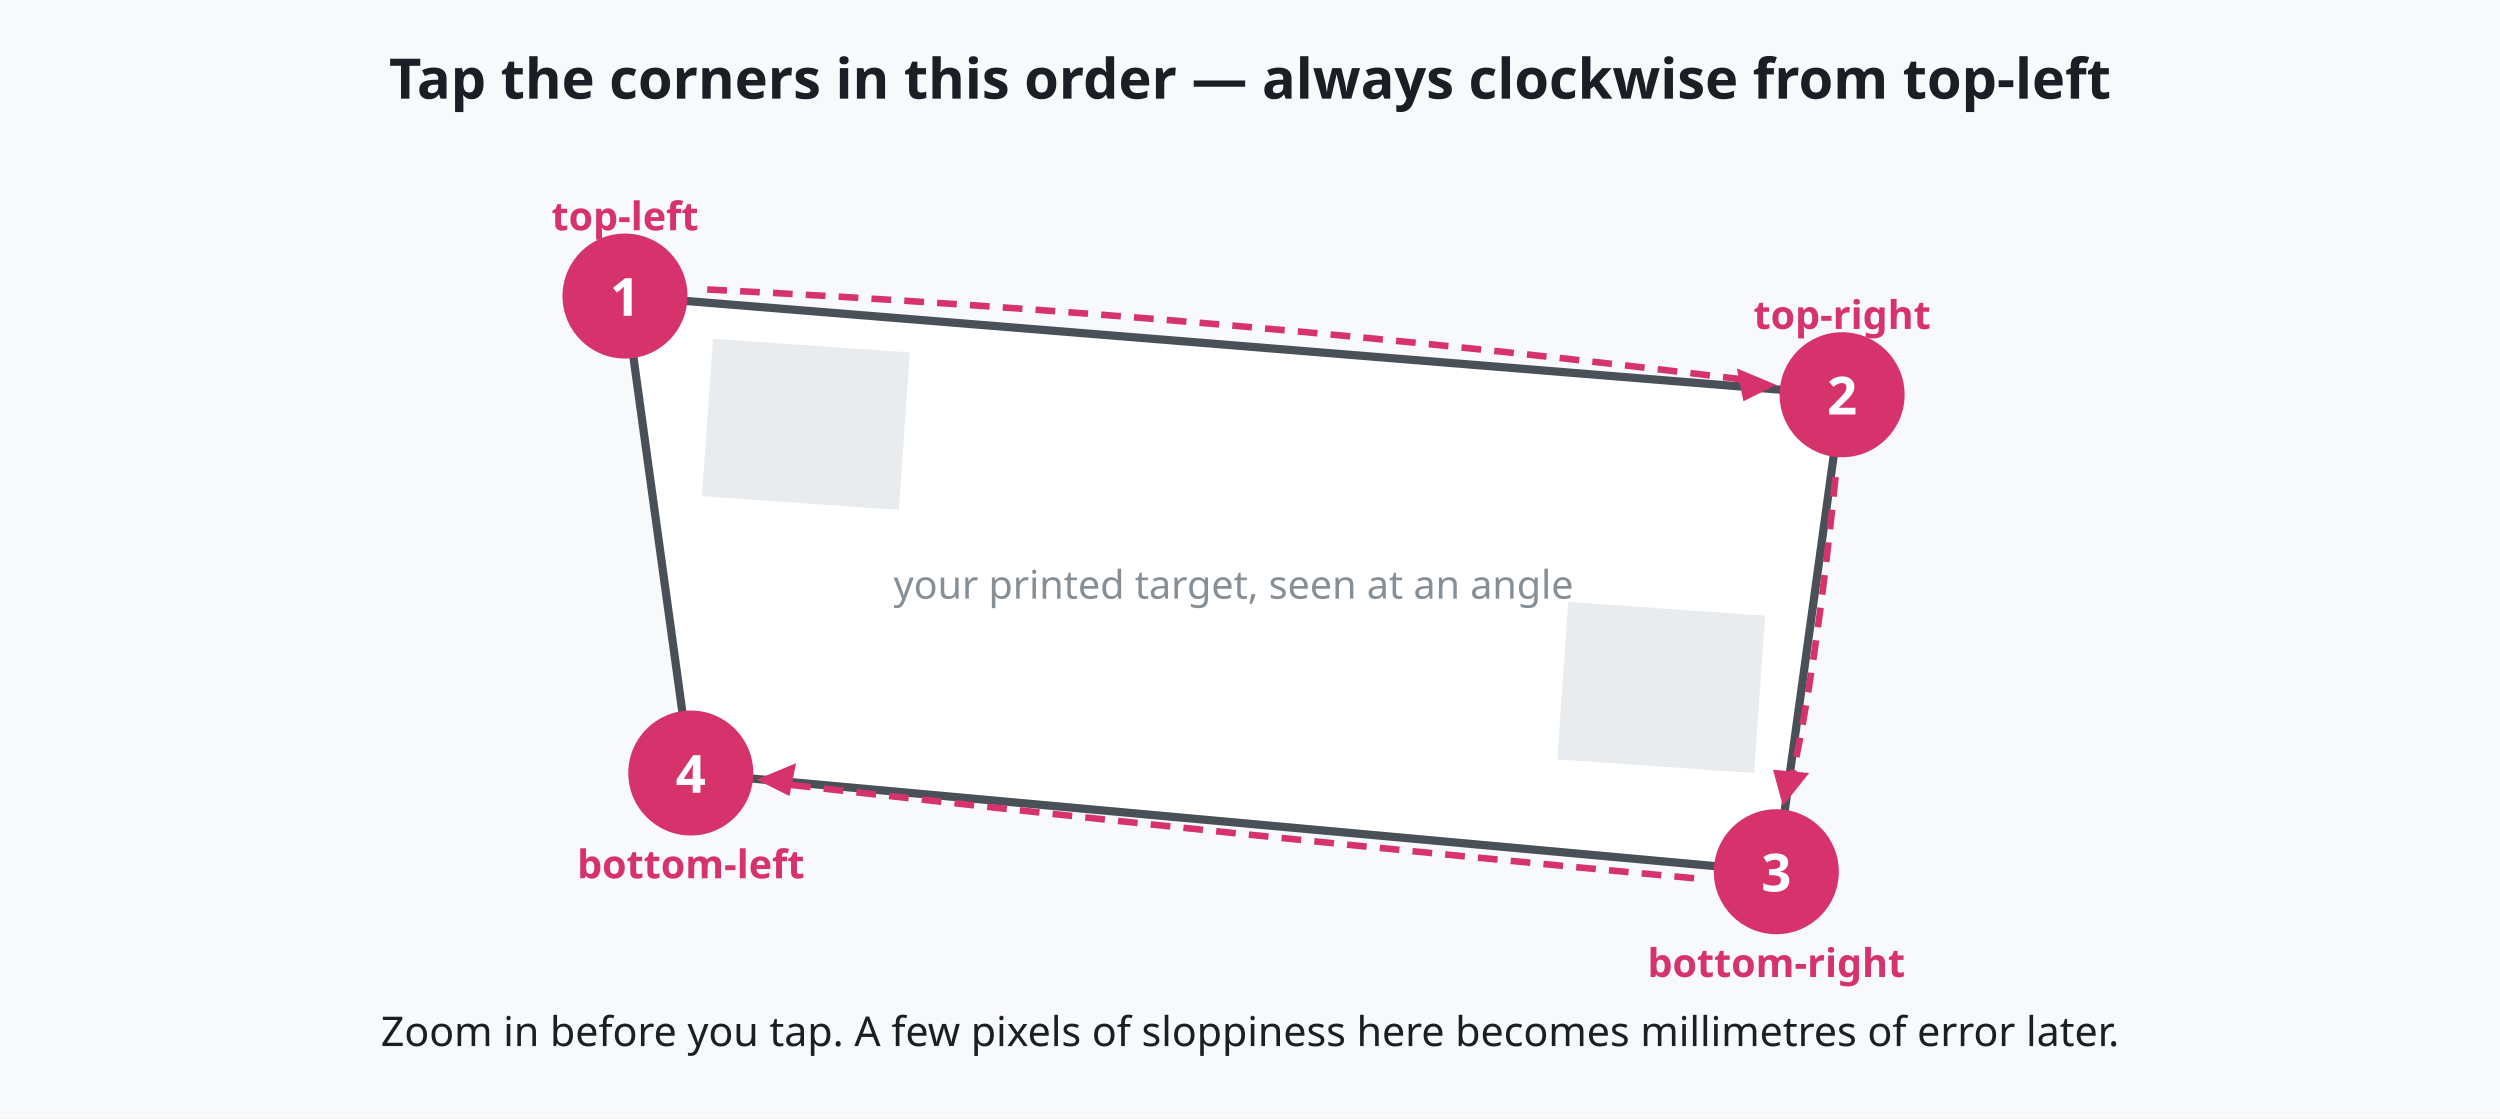
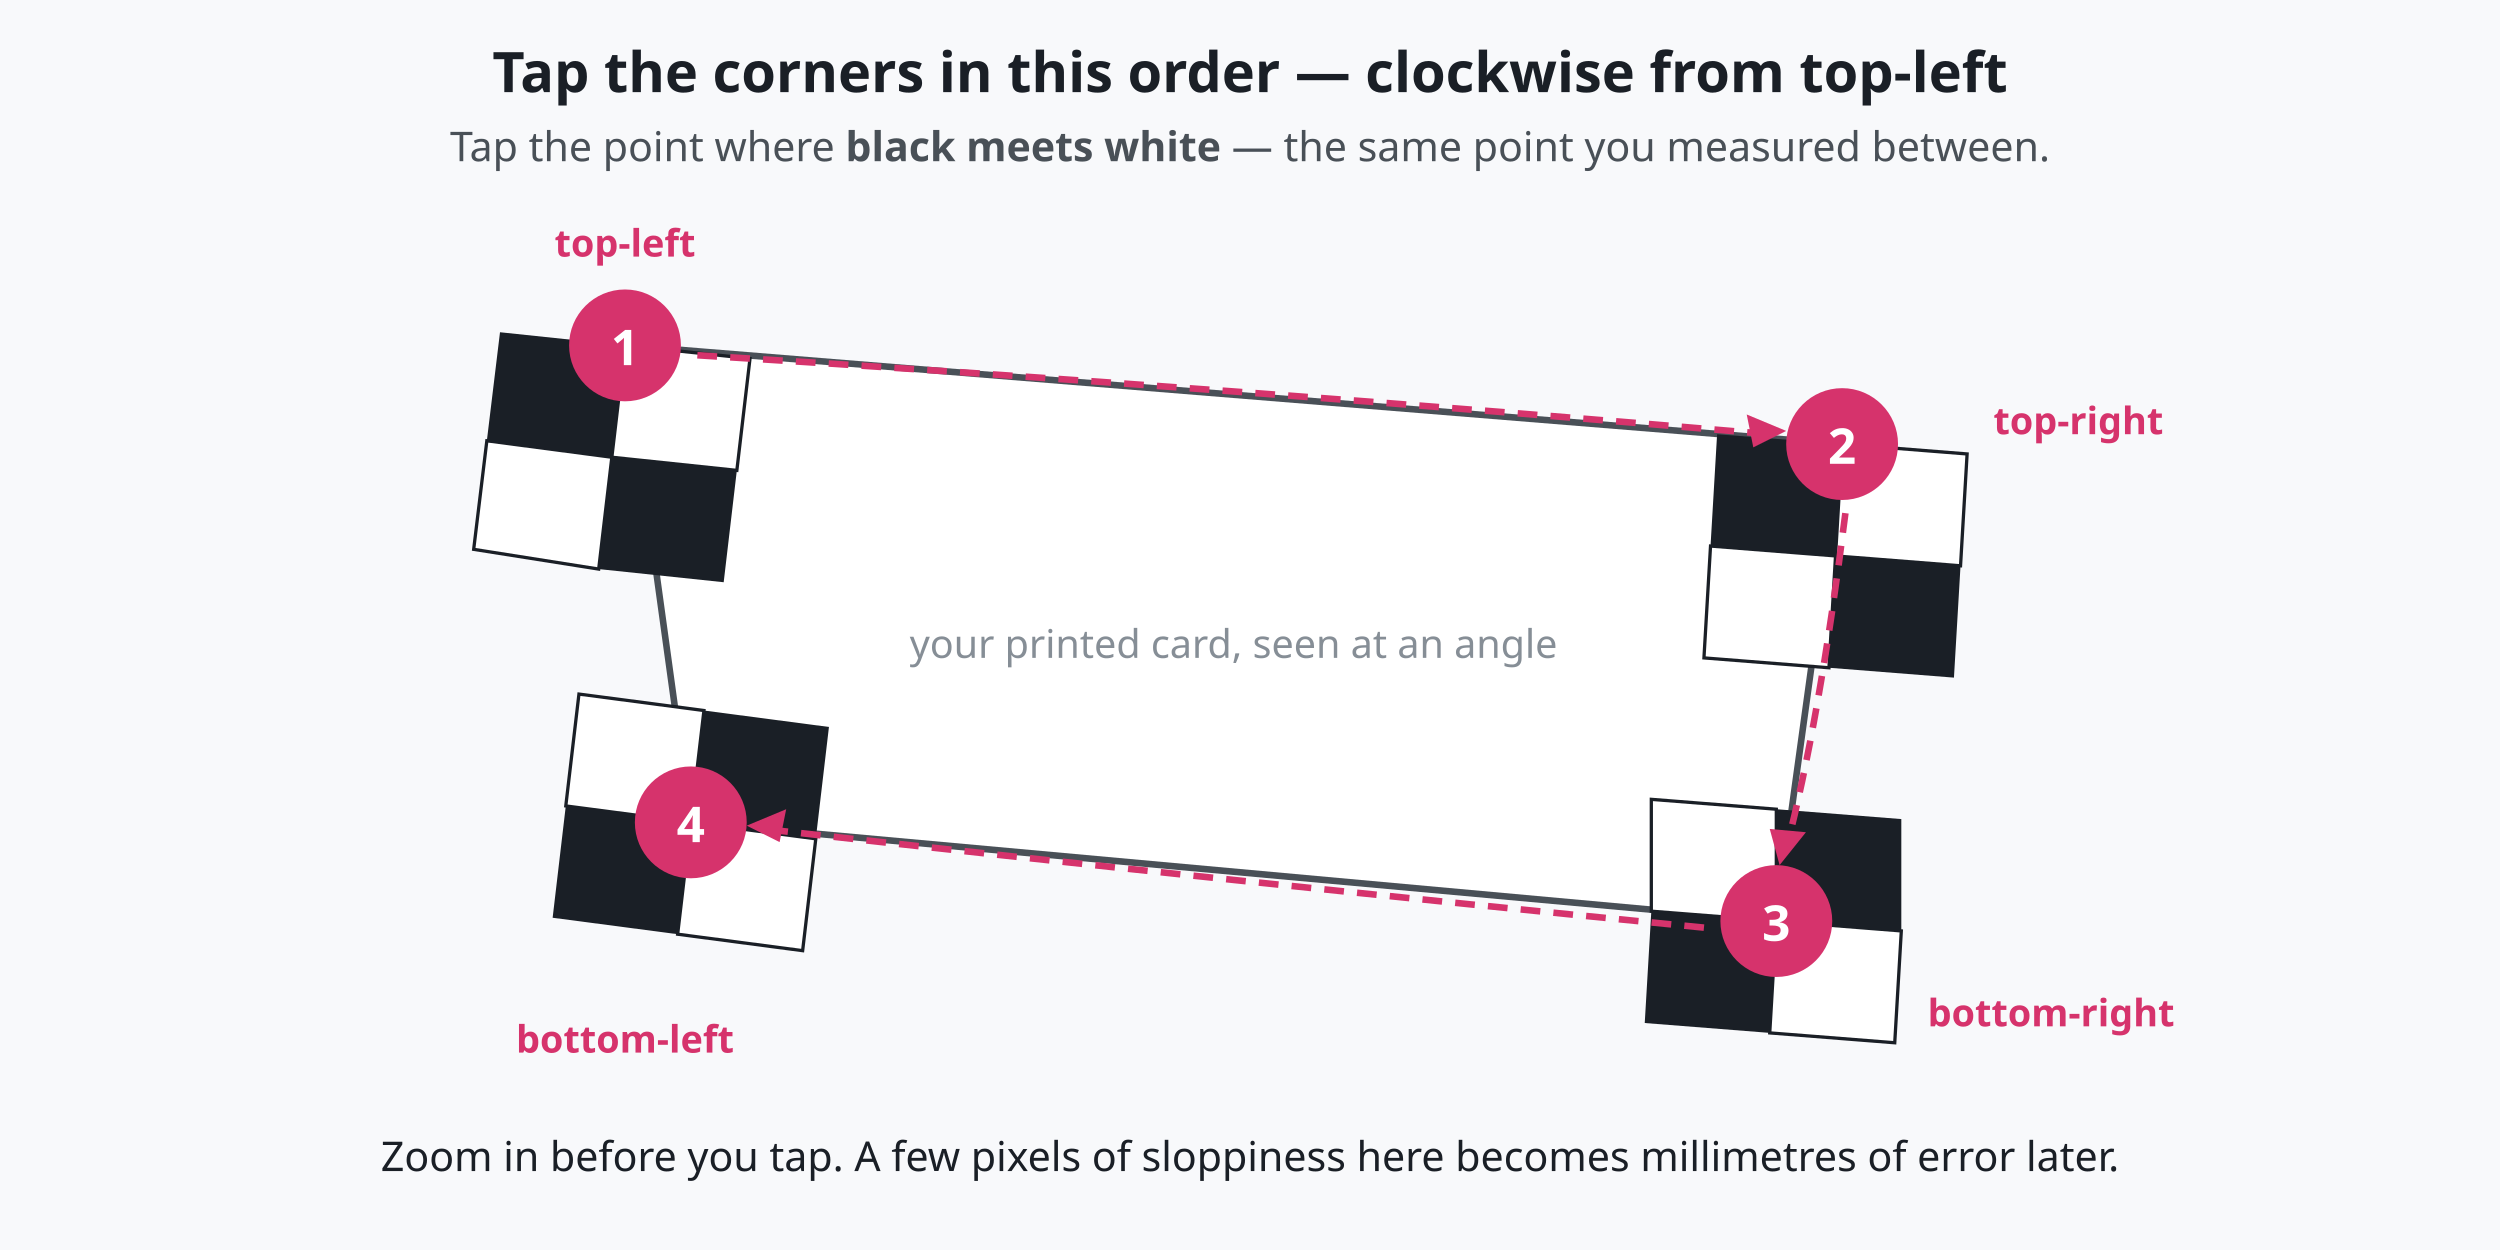
- <svg xmlns="http://www.w3.org/2000/svg" viewBox="0 0 760 340" width="760" height="340" role="img" aria-label="Diagram showing the order to tap the four corners of the calibration target: top-left, top-right, bottom-right, bottom-left.">
-   <rect width="760" height="340" fill="#f8f9fb" />
-   <text x="380" y="30" text-anchor="middle" font-family="system-ui,sans-serif" font-size="17" font-weight="700" fill="#1a1f26">Tap the corners in this order — always clockwise from top-left</text>
-   <polygon points="190,90 560,120 540,265 210,235" fill="#fff" stroke="#495057" stroke-width="2.5" />
-   <g fill="#e9ecef">
-     <rect x="215" y="105" width="60" height="48" transform="rotate(4 245 129)" />
-     <rect x="475" y="185" width="60" height="48" transform="rotate(4 505 209)" />
+ <svg xmlns="http://www.w3.org/2000/svg" viewBox="0 0 760 380" width="760" height="380" role="img" aria-label="Diagram showing the order to tap the four corners of the calibration target: top-left, top-right, bottom-right, bottom-left, tapping the point where black meets white.">
+   <rect width="760" height="380" fill="#f8f9fb" />
+   <text x="380" y="28" text-anchor="middle" font-family="system-ui,sans-serif" font-size="17" font-weight="700" fill="#1a1f26">Tap the corners in this order — clockwise from top-left</text>
+   <text x="380" y="49" text-anchor="middle" font-family="system-ui,sans-serif" font-size="12.5" fill="#495057">Tap the point where <tspan font-weight="700">black meets white</tspan> — the same point you measured between.</text>
+   <polygon points="190,105 560,135 540,280 210,250" fill="#fff" stroke="#495057" stroke-width="2" />
+   <g>
+     <polygon points="152,101 190,105 186,139 148,134" fill="#1a1f26" />
+     <polygon points="190,105 228,109 224,143 186,139" fill="#fff" stroke="#1a1f26" stroke-width="1" />
+     <polygon points="148,134 186,139 182,173 144,167" fill="#fff" stroke="#1a1f26" stroke-width="1" />
+     <polygon points="186,139 224,143 220,177 182,173" fill="#1a1f26" />
  </g>
-   <text x="375" y="182" text-anchor="middle" font-family="system-ui,sans-serif" font-size="12" fill="#868e96">your printed target, seen at an angle</text>
-   <circle cx="190" cy="90" r="19" fill="#d6336c" />
-   <text x="190" y="96" text-anchor="middle" font-family="system-ui,sans-serif" font-size="16" font-weight="700" fill="#fff">1</text>
-   <text x="190" y="70" text-anchor="middle" font-family="system-ui,sans-serif" font-size="12" font-weight="700" fill="#d6336c">top-left</text>
-   <circle cx="560" cy="120" r="19" fill="#d6336c" />
-   <text x="560" y="126" text-anchor="middle" font-family="system-ui,sans-serif" font-size="16" font-weight="700" fill="#fff">2</text>
-   <text x="560" y="100" text-anchor="middle" font-family="system-ui,sans-serif" font-size="12" font-weight="700" fill="#d6336c">top-right</text>
-   <circle cx="540" cy="265" r="19" fill="#d6336c" />
-   <text x="540" y="271" text-anchor="middle" font-family="system-ui,sans-serif" font-size="16" font-weight="700" fill="#fff">3</text>
-   <text x="540" y="297" text-anchor="middle" font-family="system-ui,sans-serif" font-size="12" font-weight="700" fill="#d6336c">bottom-right</text>
-   <circle cx="210" cy="235" r="19" fill="#d6336c" />
-   <text x="210" y="241" text-anchor="middle" font-family="system-ui,sans-serif" font-size="16" font-weight="700" fill="#fff">4</text>
-   <text x="210" y="267" text-anchor="middle" font-family="system-ui,sans-serif" font-size="12" font-weight="700" fill="#d6336c">bottom-left</text>
-   <path d="M 215 88 Q 375 96 535 116" fill="none" stroke="#d6336c" stroke-width="2" stroke-dasharray="6 4" />
-   <polygon points="540,117 528,112 530,122" fill="#d6336c" />
-   <path d="M 558 145 Q 552 205 544 240" fill="none" stroke="#d6336c" stroke-width="2" stroke-dasharray="6 4" />
-   <polygon points="542,245 550,235 539,234" fill="#d6336c" />
-   <path d="M 515 267 Q 375 254 235 238" fill="none" stroke="#d6336c" stroke-width="2" stroke-dasharray="6 4" />
-   <polygon points="230,237 242,232 240,242" fill="#d6336c" />
-   <text x="380" y="318" text-anchor="middle" font-family="system-ui,sans-serif" font-size="12.5" fill="#1a1f26">Zoom in before you tap. A few pixels of sloppiness here becomes millimetres of error later.</text>
+   <g>
+     <polygon points="522,132 560,135 558,169 520,166" fill="#1a1f26" />
+     <polygon points="560,135 598,138 596,172 558,169" fill="#fff" stroke="#1a1f26" stroke-width="1" />
+     <polygon points="520,166 558,169 556,203 518,200" fill="#fff" stroke="#1a1f26" stroke-width="1" />
+     <polygon points="558,169 596,172 594,206 556,203" fill="#1a1f26" />
+   </g>
+   <g>
+     <polygon points="502,277 540,280 538,314 500,311" fill="#1a1f26" />
+     <polygon points="540,280 578,283 576,317 538,314" fill="#fff" stroke="#1a1f26" stroke-width="1" />
+     <polygon points="502,243 540,246 540,280 502,277" fill="#fff" stroke="#1a1f26" stroke-width="1" />
+     <polygon points="540,246 578,249 578,283 540,280" fill="#1a1f26" />
+   </g>
+   <g>
+     <polygon points="172,245 210,250 206,284 168,279" fill="#1a1f26" />
+     <polygon points="210,250 248,255 244,289 206,284" fill="#fff" stroke="#1a1f26" stroke-width="1" />
+     <polygon points="176,211 214,216 210,250 172,245" fill="#fff" stroke="#1a1f26" stroke-width="1" />
+     <polygon points="214,216 252,221 248,255 210,250" fill="#1a1f26" />
+   </g>
+   <text x="375" y="200" text-anchor="middle" font-family="system-ui,sans-serif" font-size="12" fill="#868e96">your printed card, seen at an angle</text>
+   <g fill="none" stroke="#d6336c" stroke-width="2" stroke-dasharray="6 4">
+     <path d="M 212 108 Q 375 118 538 132" />
+     <path d="M 561 156 Q 553 220 543 258" />
+     <path d="M 518 282 Q 375 268 232 252" />
+   </g>
+   <polygon points="543,131 531,126 533,136" fill="#d6336c" />
+   <polygon points="541,263 549,253 538,252" fill="#d6336c" />
+   <polygon points="227,251 239,246 237,256" fill="#d6336c" />
+   <g>
+     <circle cx="190" cy="105" r="17" fill="#d6336c" />
+     <text x="190" y="111" text-anchor="middle" font-family="system-ui,sans-serif" font-size="15" font-weight="700" fill="#fff">1</text>
+     <circle cx="560" cy="135" r="17" fill="#d6336c" />
+     <text x="560" y="141" text-anchor="middle" font-family="system-ui,sans-serif" font-size="15" font-weight="700" fill="#fff">2</text>
+     <circle cx="540" cy="280" r="17" fill="#d6336c" />
+     <text x="540" y="286" text-anchor="middle" font-family="system-ui,sans-serif" font-size="15" font-weight="700" fill="#fff">3</text>
+     <circle cx="210" cy="250" r="17" fill="#d6336c" />
+     <text x="210" y="256" text-anchor="middle" font-family="system-ui,sans-serif" font-size="15" font-weight="700" fill="#fff">4</text>
+   </g>
+   <g font-family="system-ui,sans-serif" font-size="11.5" font-weight="700" fill="#d6336c">
+     <text x="190" y="78" text-anchor="middle">top-left</text>
+     <text x="606" y="132" text-anchor="start">top-right</text>
+     <text x="586" y="312" text-anchor="start">bottom-right</text>
+     <text x="190" y="320" text-anchor="middle">bottom-left</text>
+   </g>
+   <text x="380" y="356" text-anchor="middle" font-family="system-ui,sans-serif" font-size="12.5" fill="#1a1f26">Zoom in before you tap. A few pixels of sloppiness here becomes millimetres of error later.</text>
</svg>
